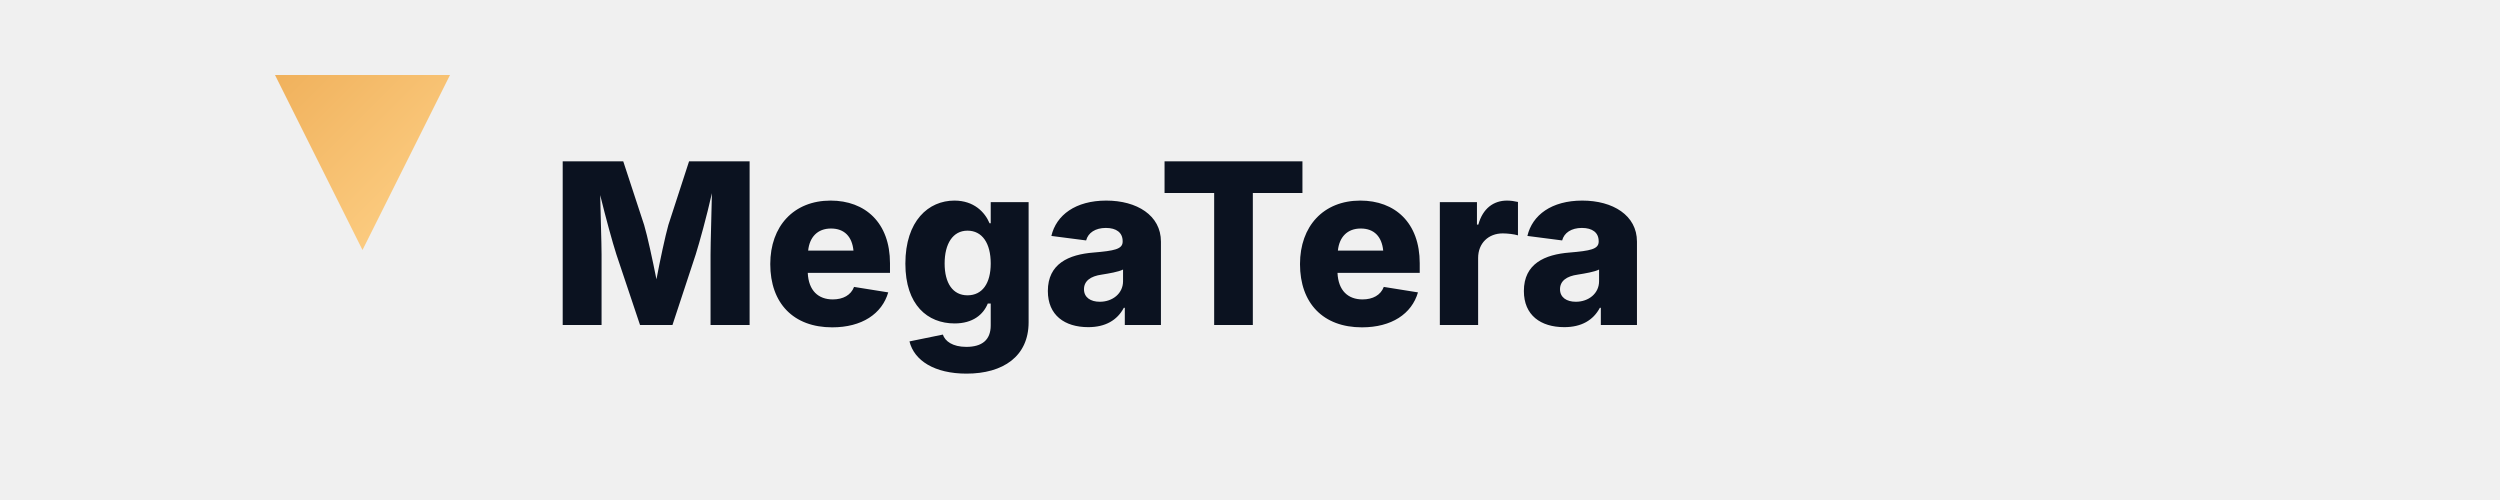
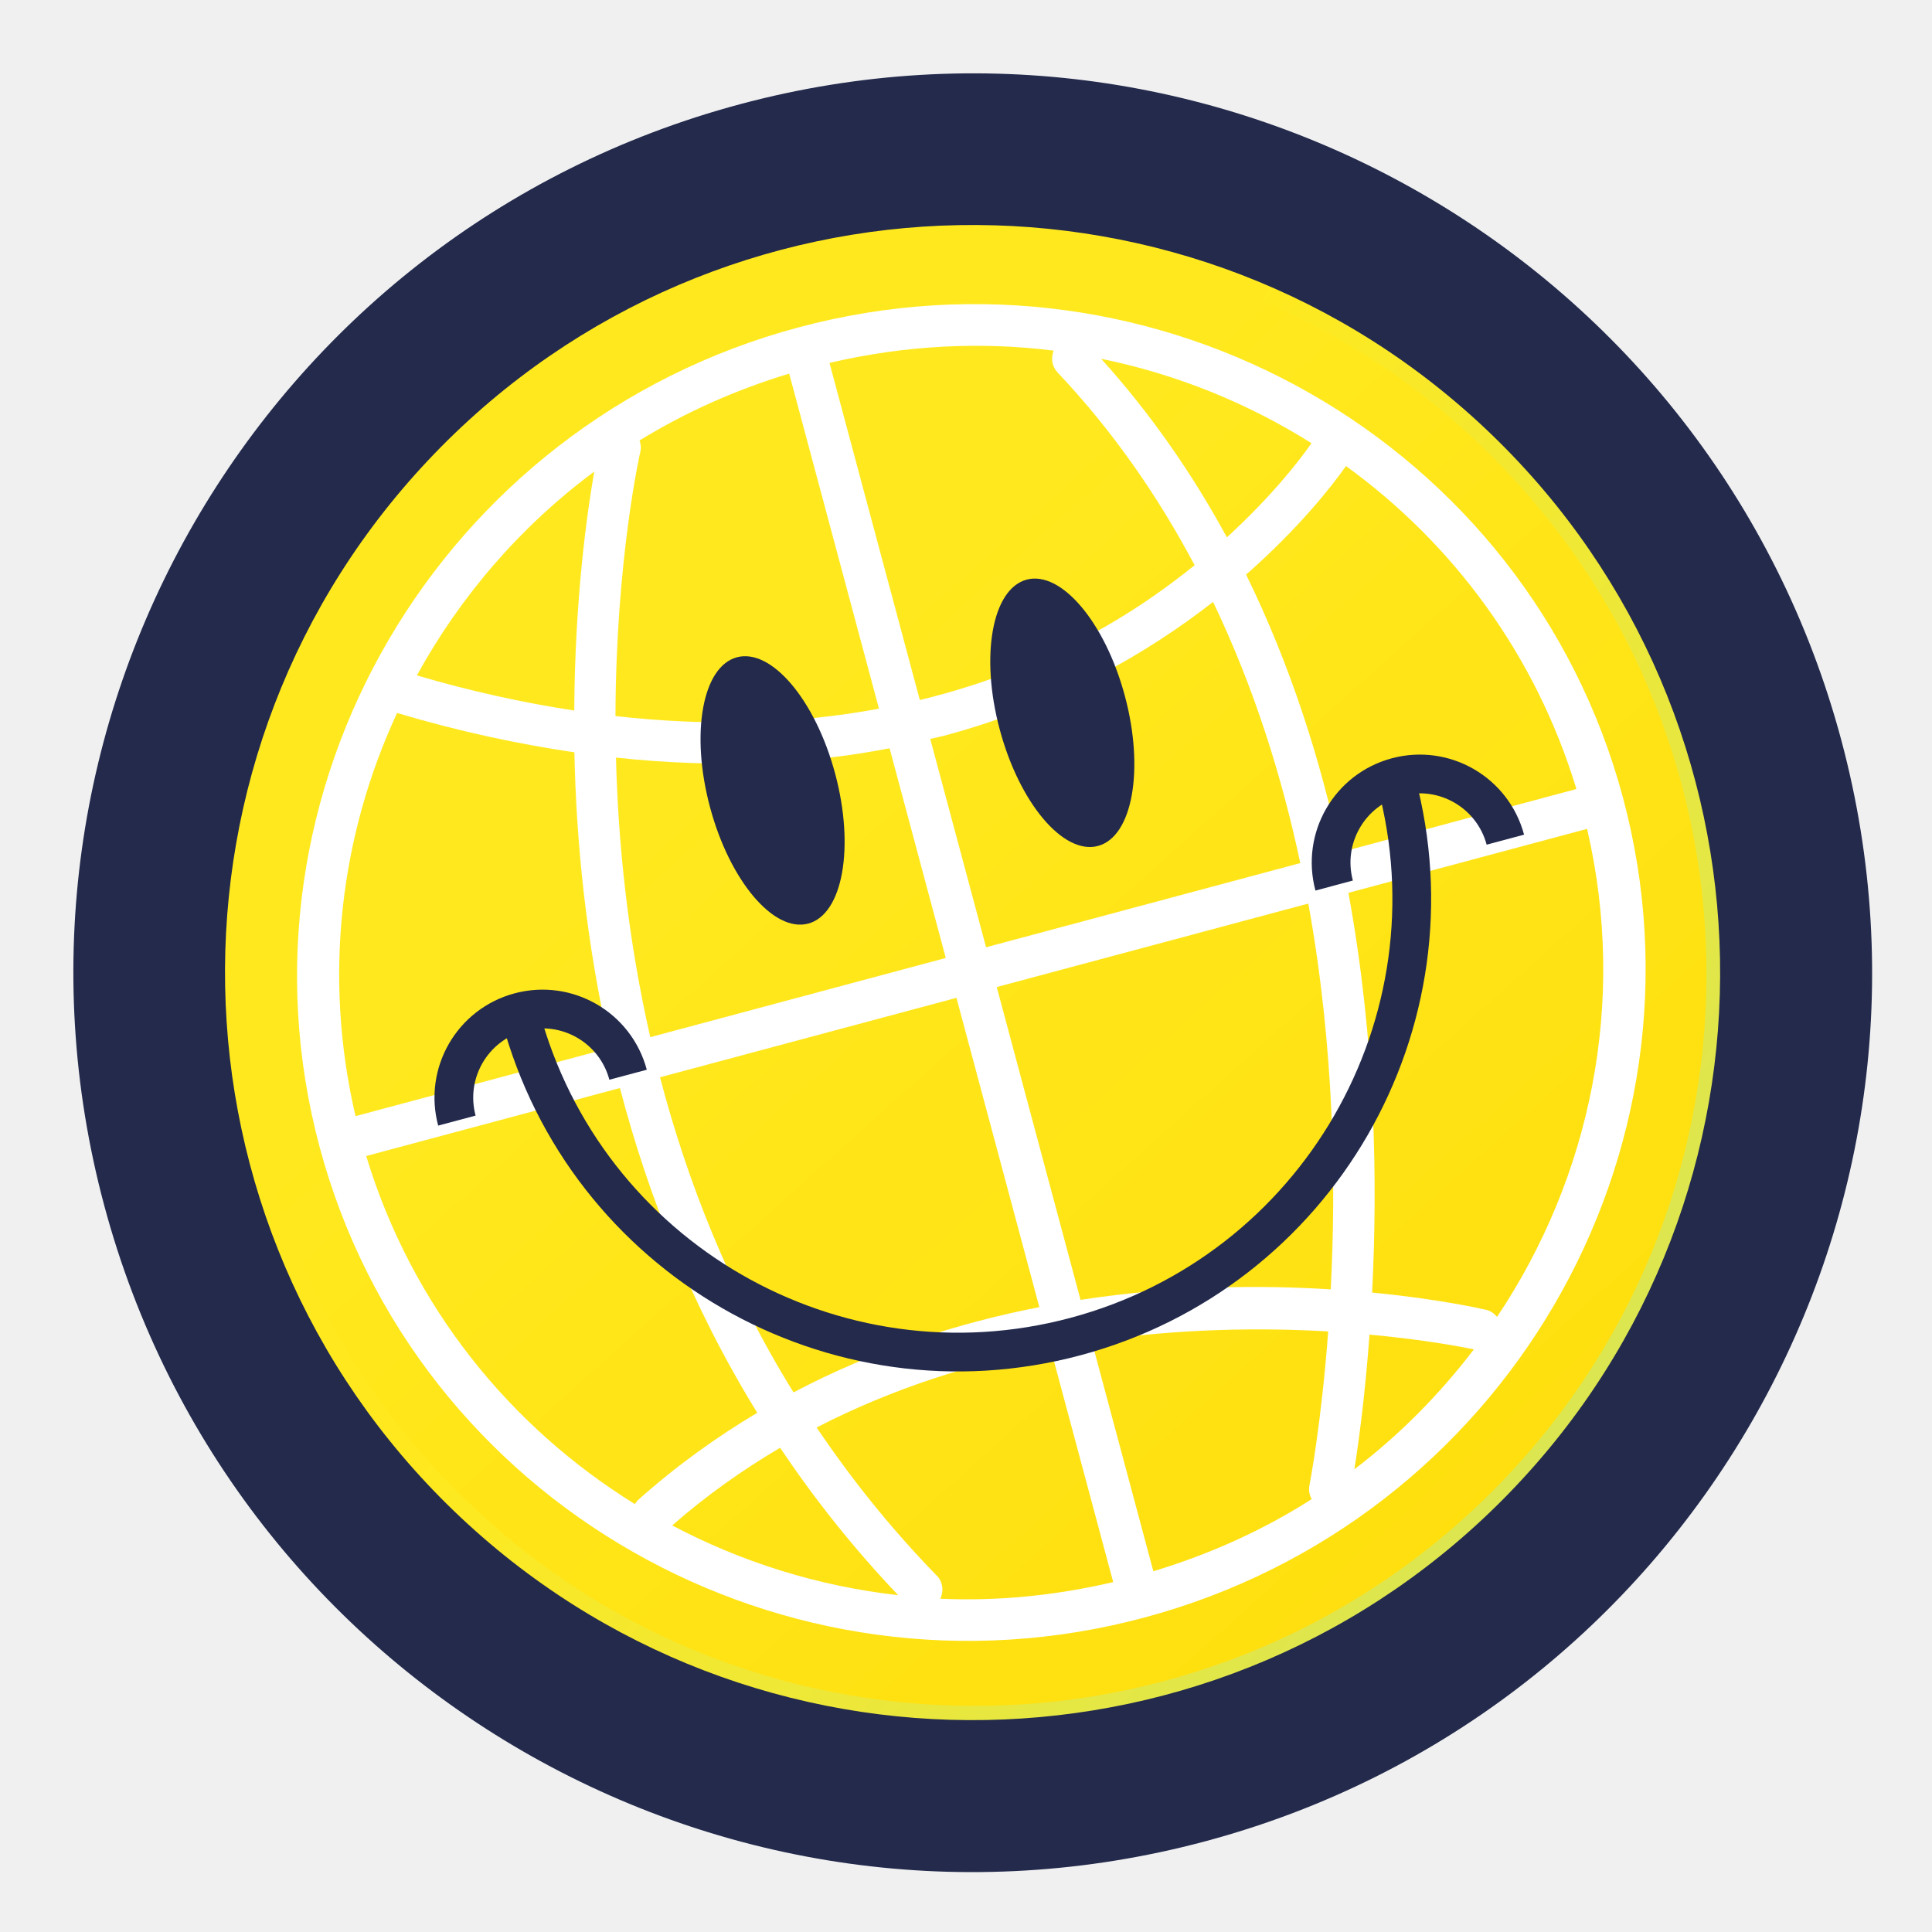
- <svg xmlns="http://www.w3.org/2000/svg" width="200" height="40" viewBox="0 0 200 40">
+ <svg xmlns="http://www.w3.org/2000/svg" width="256" height="256" viewBox="0 0 256 256" fill="none">
+   <g clip-path="url(#clip0_437_3828)">
+     <path d="M159.73 243.975C223.289 226.945 261.008 161.614 243.978 98.055C226.947 34.496 161.616 -3.223 98.057 13.808C34.498 30.838 -3.22 96.169 13.81 159.728C30.841 223.287 96.171 261.006 159.73 243.975Z" fill="#232A4C" />
+     <path d="M200.198 197.606C238.16 158.213 236.999 95.505 197.607 57.543C158.214 19.581 95.505 20.742 57.544 60.135C19.582 99.528 20.742 162.236 60.135 200.198C99.528 238.159 162.236 236.999 200.198 197.606Z" fill="url(#paint0_linear_437_3828)" />
+     <path d="M198.972 196.356C236.136 157.791 235 96.4 196.435 59.236C157.869 22.072 96.479 23.208 59.315 61.773C22.151 100.339 23.287 161.729 61.852 198.894C100.417 236.058 161.808 234.922 198.972 196.356Z" fill="url(#paint1_linear_437_3828)" />
+     <path d="M215.06 105.723C202.432 58.595 153.424 30.622 105.804 43.382C58.183 56.142 29.728 104.871 42.356 151.999C54.987 199.139 104.002 227.098 151.612 214.341C199.222 201.584 227.691 152.863 215.06 105.723ZM173.504 196.855C173.375 197.496 173.516 198.112 173.803 198.642C167.433 202.716 160.395 205.91 152.826 208.2L144.664 177.739C156.393 175.999 167.305 175.918 175.994 176.42C175.075 188.727 173.551 196.581 173.501 196.844L173.504 196.855ZM181.478 176.842C188.969 177.535 194.005 178.528 195.292 178.802C190.775 184.722 185.487 190.1 179.46 194.688C180.022 191.183 180.87 184.974 181.467 176.845L181.478 176.842ZM124.104 208.76C117.984 202.466 112.749 195.888 108.204 189.149C118.422 183.878 129.032 180.607 139.208 178.677L147.504 209.638C139.827 211.433 132.121 212.178 124.593 211.84C125.082 210.841 124.943 209.605 124.115 208.757L124.104 208.76ZM119.024 211.37C108.446 210.184 98.294 207.005 89.069 202.126C93.634 198.132 98.444 194.738 103.373 191.835C107.858 198.531 113.039 205.088 119.027 211.381L119.024 211.37ZM47.108 147.895C42.789 129.357 45.08 110.688 52.625 94.454C52.65 94.459 52.656 94.481 52.681 94.486C60.949 96.957 68.729 98.595 76.11 99.686C76.346 111.373 77.631 124.778 80.85 138.854L47.108 147.895ZM81.621 100.386C95.216 101.845 107.313 101.209 117.875 99.151L125.321 126.938L86.164 137.43C83.148 124.156 81.896 111.504 81.621 100.386ZM84.753 58.358C90.819 54.628 97.46 51.659 104.572 49.504L116.469 93.903C105.507 95.948 93.816 96.262 81.552 94.885C81.609 74.246 84.768 60.162 84.856 59.818C84.972 59.311 84.901 58.819 84.742 58.361L84.753 58.358ZM140.131 49.348C147.559 57.206 153.494 65.856 158.294 74.893C154.935 77.601 151.095 80.355 146.631 82.931C138.96 87.353 130.669 90.621 121.882 92.761L109.911 48.085C119.919 45.748 129.947 45.238 139.623 46.463C139.22 47.427 139.388 48.548 140.131 49.348ZM126.736 132.22L137.717 173.201C127.065 175.282 115.924 178.815 105.144 184.498C96.646 170.766 91.058 156.504 87.456 142.745L126.736 132.22ZM143.178 172.238L132.072 130.79L173.359 119.728C176.817 138.818 177.047 156.942 176.328 170.848C167.151 170.274 155.631 170.328 143.178 172.238ZM130.657 125.508L123.262 97.91C123.837 97.768 124.446 97.664 125.017 97.511C140.297 93.417 152.073 86.515 160.739 79.757C166.143 91.047 169.846 102.805 172.294 114.363L130.66 125.519L130.657 125.508ZM165.115 76.134C172.146 69.957 176.494 64.391 178.347 61.754C192.522 72.014 203.473 86.741 208.882 104.548L177.594 112.932C174.978 100.657 170.985 88.132 165.115 76.134ZM173.777 58.732C172.241 60.94 168.568 65.706 162.568 71.203C158.059 62.896 152.571 54.923 145.906 47.539C155.858 49.57 165.279 53.385 173.774 58.721L173.777 58.732ZM78.744 62.478C77.762 68.094 76.17 79.462 76.092 94.148C69.291 93.116 62.332 91.579 55.237 89.496C60.994 79.009 68.955 69.752 78.755 62.475L78.744 62.478ZM48.523 153.177L82.142 144.169C85.858 158.35 91.606 173.033 100.341 187.201C94.901 190.442 89.58 194.259 84.511 198.792C84.347 198.943 84.254 199.135 84.13 199.299C67.527 189.035 54.551 173.03 48.52 153.166L48.523 153.177ZM198.367 174.493C197.997 174.057 197.528 173.695 196.927 173.559C196.159 173.384 190.52 172.112 181.811 171.27C182.552 156.906 182.301 138.122 178.673 118.304L210.297 109.83C215.645 132.839 210.729 156.016 198.367 174.493Z" fill="white" />
+     <path d="M107.098 122.379C111.677 121.152 113.273 112.258 110.662 102.514C108.051 92.77 102.222 85.865 97.643 87.092C93.064 88.319 91.468 97.213 94.079 106.957C96.69 116.702 102.519 123.606 107.098 122.379Z" fill="#232A4C" />
+     <path d="M149.054 92.227C151.662 101.961 150.067 110.866 145.49 112.092C140.913 113.319 135.084 106.421 132.471 96.67C129.858 86.92 131.458 78.031 136.035 76.805C140.611 75.578 146.441 82.476 149.054 92.227Z" fill="#232A4C" />
+     <path d="M176.782 117.339C175.102 111.07 178.817 104.636 185.085 102.957C191.353 101.277 197.787 104.992 199.467 111.26" stroke="#232A4C" stroke-width="5.133" stroke-miterlimit="10" />
+     <path d="M60.54 148.485C58.861 142.217 62.575 135.783 68.844 134.103C75.112 132.424 81.546 136.138 83.225 142.407" stroke="#232A4C" stroke-width="5.133" stroke-miterlimit="10" />
+     <path d="M185.006 103.543C193.591 135.581 174.581 168.507 142.527 177.096C110.473 185.685 77.563 166.67 68.978 134.633" stroke="#232A4C" stroke-width="5.133" stroke-miterlimit="10" />
+   </g>
  <defs>
-     <linearGradient id="g" x1="0" y1="0" x2="1" y2="1">
-       <stop offset="0%" stop-color="#F0B15C" />
-       <stop offset="100%" stop-color="#FFD38A" />
+     <linearGradient id="paint0_linear_437_3828" x1="122.198" y1="100.693" x2="393.099" y2="294.008" gradientUnits="userSpaceOnUse">
+       <stop stop-color="#FFE91E" />
+       <stop offset="1" stop-color="#9EE1A8" />
    </linearGradient>
+     <linearGradient id="paint1_linear_437_3828" x1="108.903" y1="87.315" x2="290.164" y2="289.631" gradientUnits="userSpaceOnUse">
+       <stop stop-color="#FFE91E" />
+       <stop offset="1" stop-color="#FFD600" />
+     </linearGradient>
+     <clipPath id="clip0_437_3828">
+       <rect width="256" height="256" fill="white" />
+     </clipPath>
  </defs>
-   <rect rx="8" width="200" height="40" fill="none" />
-   <g transform="translate(8,6)">
-     <path d="M14 0 L28 0 L21 14 Z" fill="url(#g)" />
-     <text x="36" y="20" font-family="Inter, Arial, Helvetica, sans-serif" font-size="18" font-weight="800" fill="#0B1220">MegaTera</text>
-   </g>
</svg>
